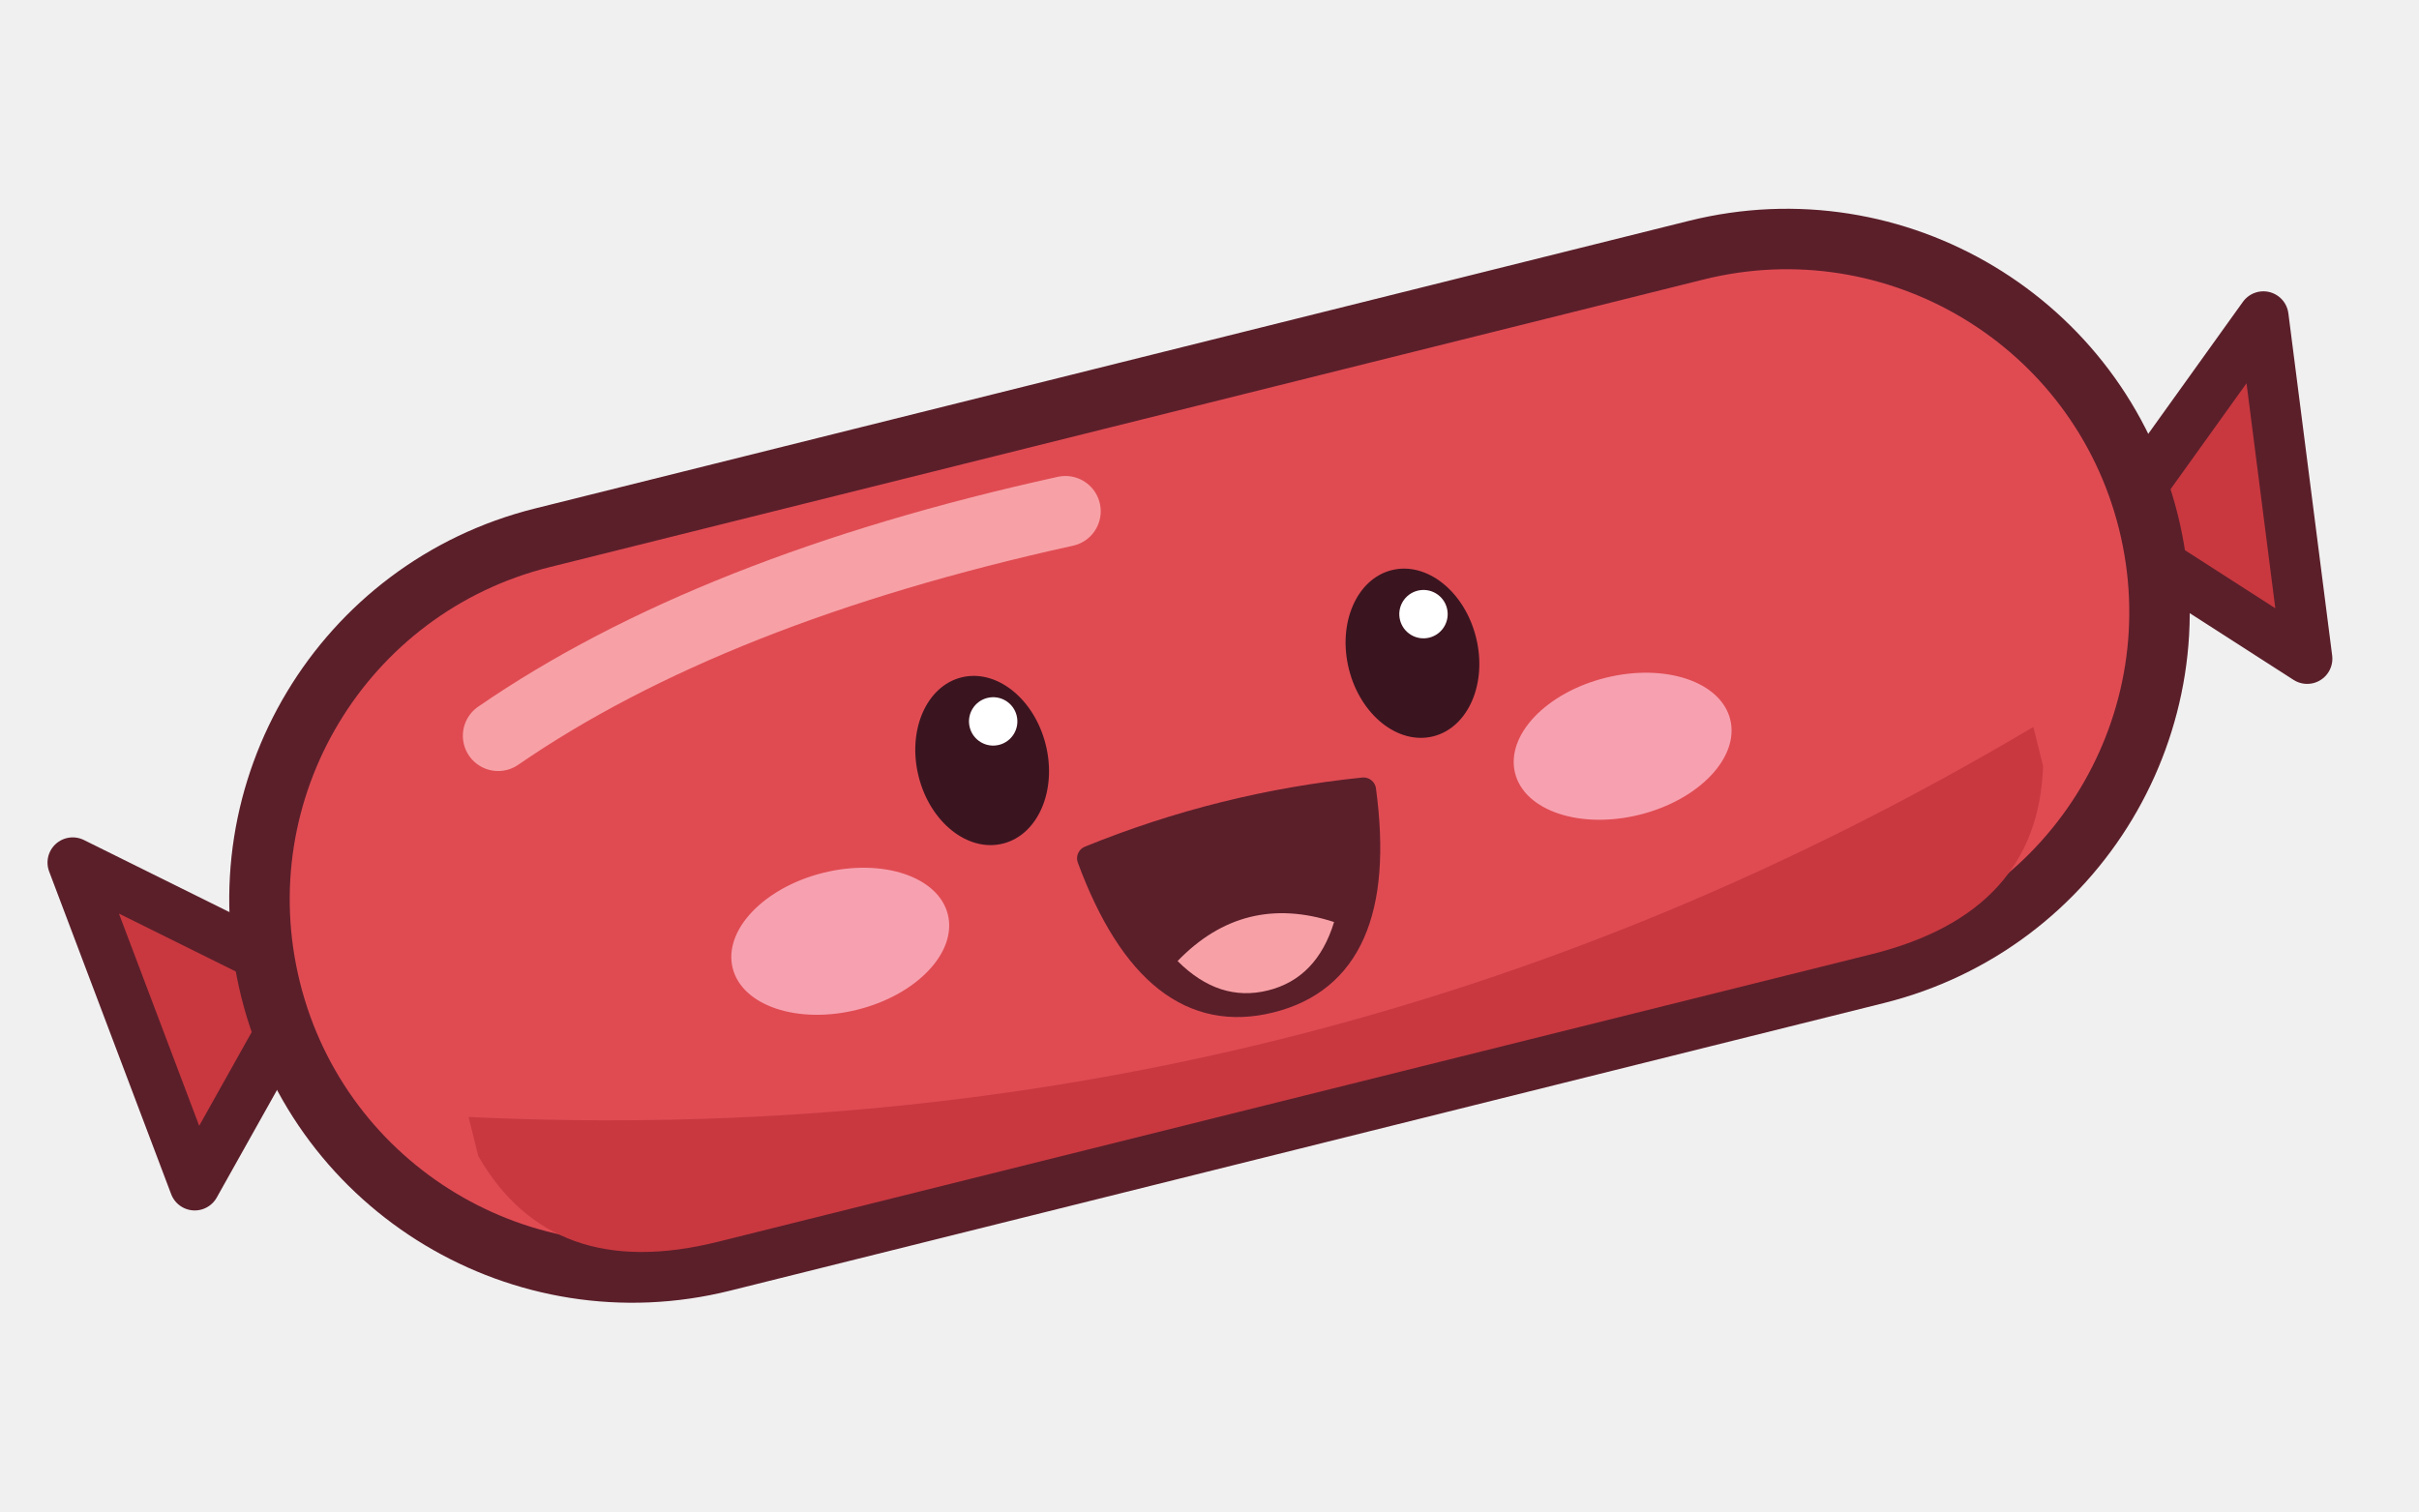
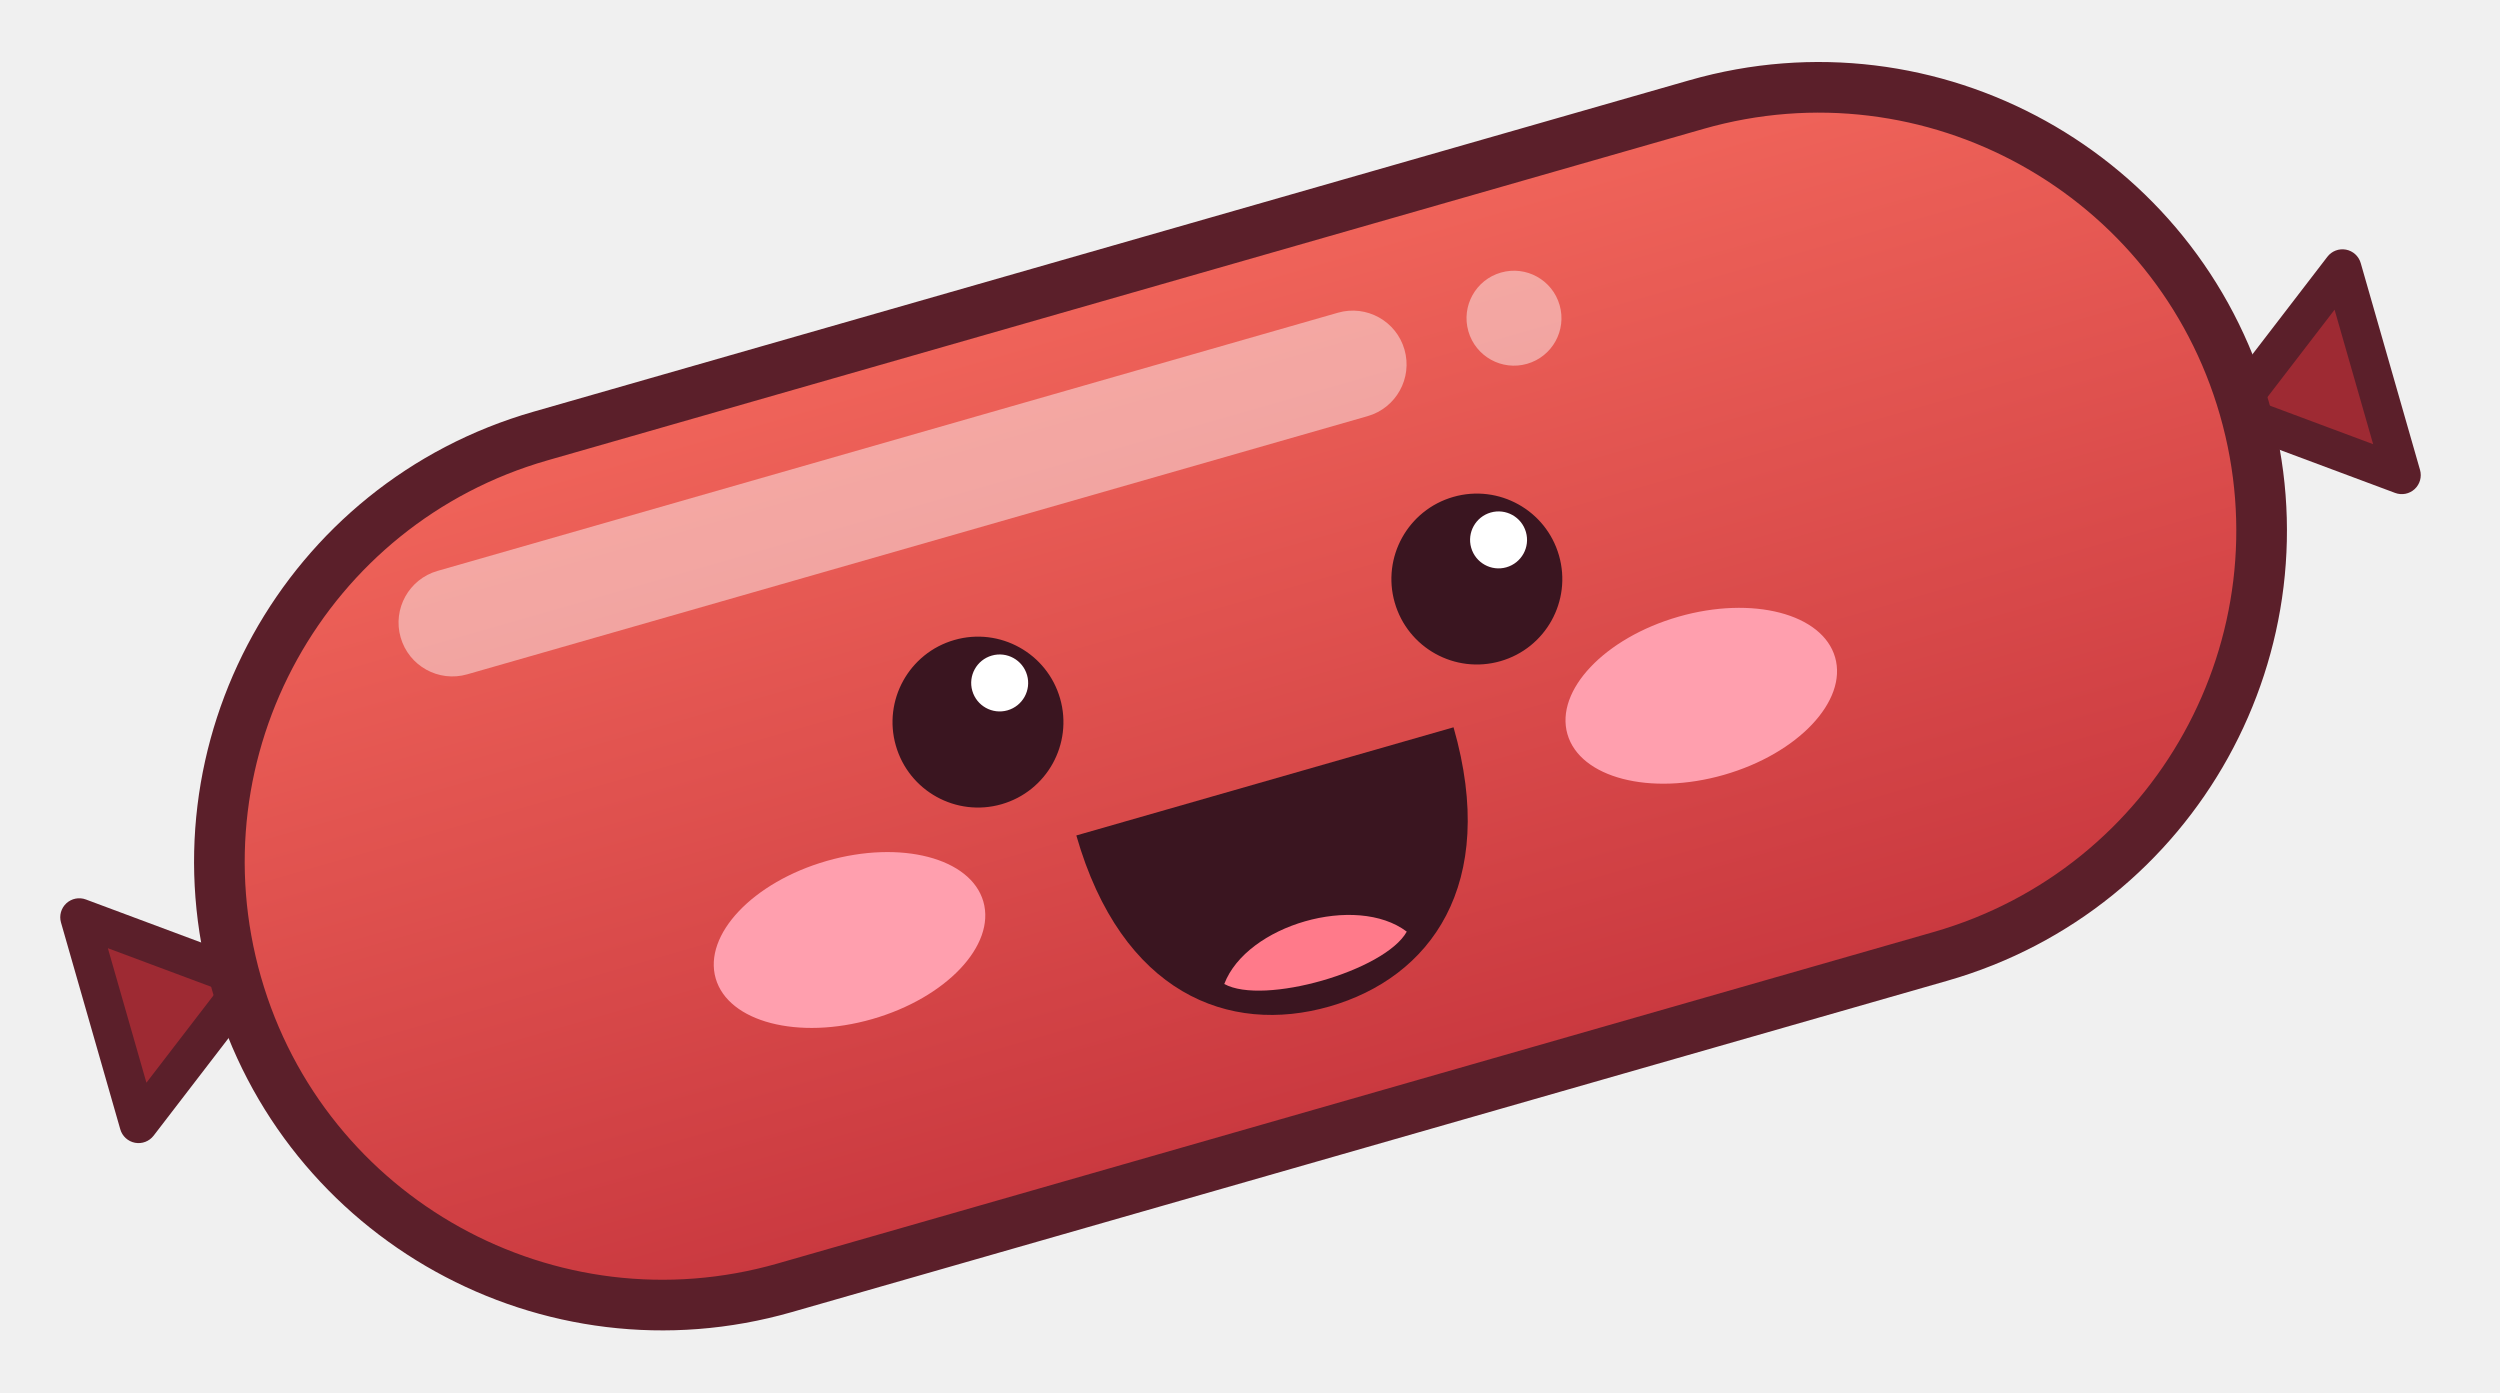
- <svg xmlns="http://www.w3.org/2000/svg" viewBox="0 0 240 150">
-   <g transform="rotate(-14 120 75)" stroke="#5B1F2A" stroke-linejoin="round" stroke-linecap="round">
-     <path d="M28 75 L8 58 L12 92 Z" fill="#C9383F" stroke-width="5" />
-     <path d="M212 75 L232 58 L228 92 Z" fill="#C9383F" stroke-width="5" />
-     <rect x="24" y="38" width="192" height="74" rx="37" fill="#E04B52" stroke-width="6" />
-     <path d="M40 92 Q120 116 200 92 L200 96 Q196 110 179 110 L61 110 Q44 110 40 96 Z" fill="#C9383F" stroke="none" />
-     <path d="M52 56 Q76 47 112 48" fill="none" stroke="#F7A1A6" stroke-width="7" />
-     <ellipse cx="80" cy="84" rx="11" ry="7" fill="#F7A1B0" stroke="none" />
-     <ellipse cx="160" cy="84" rx="11" ry="7" fill="#F7A1B0" stroke="none" />
-     <ellipse cx="98" cy="70" rx="6.5" ry="8.5" fill="#3A1520" stroke="none" />
-     <ellipse cx="142" cy="70" rx="6.5" ry="8.5" fill="#3A1520" stroke="none" />
-     <circle cx="100" cy="66.5" r="2.4" fill="#FFFFFF" stroke="none" />
-     <circle cx="144" cy="66.5" r="2.4" fill="#FFFFFF" stroke="none" />
-     <path d="M106 82 Q120 80 134 82 Q132 100 120 100 Q108 100 106 82 Z" fill="#5B1F2A" stroke-width="2.5" />
-     <path d="M112 94 Q120 89 128 94 Q125 99 120 99 Q115 99 112 94 Z" fill="#F7A1A6" stroke="none" />
-   </g>
+ <svg xmlns="http://www.w3.org/2000/svg" width="395" height="220" viewBox="0 0 395 220" fill="none">
+   <path d="M39.314 154.929L12.52 144.927L21.891 177.61L39.314 154.929Z" fill="#9E2A33" />
+   <path d="M10.483 142.724C11.314 141.956 12.508 141.721 13.569 142.117L40.364 152.119C41.255 152.452 41.936 153.187 42.198 154.102C42.46 155.017 42.273 156.001 41.693 156.756L24.27 179.437C23.58 180.335 22.444 180.769 21.331 180.557C20.219 180.346 19.32 179.526 19.007 178.437L9.636 145.754C9.324 144.665 9.651 143.493 10.483 142.724ZM23.135 171.065L34.463 156.32L17.043 149.817L23.135 171.065Z" fill="#5B1F2A" />
+   <path d="M352.686 65.071L370.109 42.39L379.48 75.073L352.686 65.071Z" fill="#9E2A33" />
+   <path d="M367.73 40.563C368.42 39.665 369.556 39.231 370.669 39.443C371.781 39.654 372.68 40.474 372.993 41.563L382.364 74.246C382.676 75.335 382.348 76.507 381.517 77.276C380.686 78.044 379.492 78.279 378.431 77.883L351.636 67.881C350.745 67.549 350.064 66.813 349.802 65.898C349.539 64.983 349.727 63.999 350.307 63.244L367.73 40.563ZM357.536 63.68L374.957 70.182L368.864 48.934L357.536 63.68Z" fill="#5B1F2A" />
+   <path d="M268.025 16.526L85.385 68.897C48.223 79.553 26.736 118.318 37.392 155.48C48.048 192.642 86.812 214.13 123.975 203.474L306.614 151.103C343.777 140.447 365.264 101.682 354.608 64.52C343.952 27.358 305.188 5.87 268.025 16.526Z" fill="url(#paint0_linear_2_18)" />
+   <path d="M350.763 65.622C340.716 30.584 304.167 10.324 269.128 20.371L86.488 72.742C51.449 82.79 31.19 119.339 41.237 154.378C51.284 189.416 87.834 209.676 122.872 199.629L305.512 147.258C340.551 137.211 360.81 100.661 350.763 65.622ZM358.453 63.417C369.718 102.703 347.003 143.683 307.717 154.948L125.077 207.319C85.791 218.584 44.812 195.869 33.547 156.583C22.282 117.297 44.997 76.317 84.283 65.052L266.923 12.681C306.209 1.416 347.188 24.131 358.453 63.417Z" fill="#5B1F2A" />
+   <path d="M211.395 49.409L69.129 90.204C64.616 91.498 62.007 96.205 63.301 100.717C64.595 105.23 69.302 107.839 73.815 106.545L216.081 65.751C220.594 64.457 223.203 59.75 221.909 55.237C220.615 50.724 215.908 48.115 211.395 49.409Z" fill="white" fill-opacity="0.45" />
+   <path d="M241.279 57.485C245.261 56.343 247.563 52.19 246.421 48.208C245.28 44.227 241.126 41.924 237.145 43.066C233.163 44.208 230.861 48.361 232.002 52.343C233.144 56.325 237.297 58.627 241.279 57.485Z" fill="white" fill-opacity="0.45" />
+   <path d="M137.808 161.016C149.487 157.667 157.351 149.357 155.372 142.456C153.393 135.554 142.321 132.674 130.641 136.023C118.962 139.372 111.098 147.682 113.077 154.584C115.056 161.485 126.128 164.365 137.808 161.016Z" fill="#FF9FAE" />
+   <path d="M272.384 122.427C284.064 119.078 291.928 110.768 289.949 103.867C287.97 96.965 276.897 94.085 265.218 97.434C253.538 100.783 245.674 109.093 247.653 115.995C249.632 122.896 260.705 125.776 272.384 122.427Z" fill="#FF9FAE" />
+   <path d="M158.242 127.069C165.409 125.014 169.553 117.538 167.498 110.371C165.443 103.204 157.967 99.059 150.8 101.115C143.633 103.17 139.489 110.646 141.544 117.813C143.599 124.98 151.075 129.124 158.242 127.069Z" fill="#3A1520" />
+   <path d="M237.065 104.466C244.232 102.411 248.377 94.935 246.321 87.768C244.266 80.601 236.79 76.457 229.623 78.512C222.456 80.567 218.312 88.043 220.367 95.21C222.422 102.377 229.898 106.521 237.065 104.466Z" fill="#3A1520" />
+   <path d="M159.189 112.233C161.578 111.548 162.96 109.056 162.275 106.667C161.59 104.278 159.098 102.896 156.709 103.581C154.32 104.266 152.938 106.758 153.623 109.147C154.308 111.536 156.8 112.918 159.189 112.233Z" fill="white" />
+   <path d="M238.013 89.631C240.402 88.946 241.783 86.454 241.098 84.064C240.413 81.675 237.921 80.294 235.532 80.979C233.143 81.664 231.762 84.156 232.447 86.545C233.132 88.934 235.624 90.316 238.013 89.631Z" fill="white" />
+   <path d="M170.06 132.002L229.658 114.913C236.825 139.906 225.918 154.476 210.058 159.024C194.197 163.572 177.226 156.995 170.06 132.002Z" fill="#3A1520" />
+   <path d="M193.434 155.469C196.996 146.125 214.299 141.163 222.271 147.2C218.843 153.384 199.618 158.897 193.434 155.469Z" fill="#FF7A8A" />
+   <defs>
+     <linearGradient id="paint0_linear_2_18" x1="18.097" y1="88.192" x2="56.686" y2="222.768" gradientUnits="userSpaceOnUse">
+       <stop stop-color="#F0645A" />
+       <stop offset="1" stop-color="#C9383F" />
+     </linearGradient>
+   </defs>
</svg>
